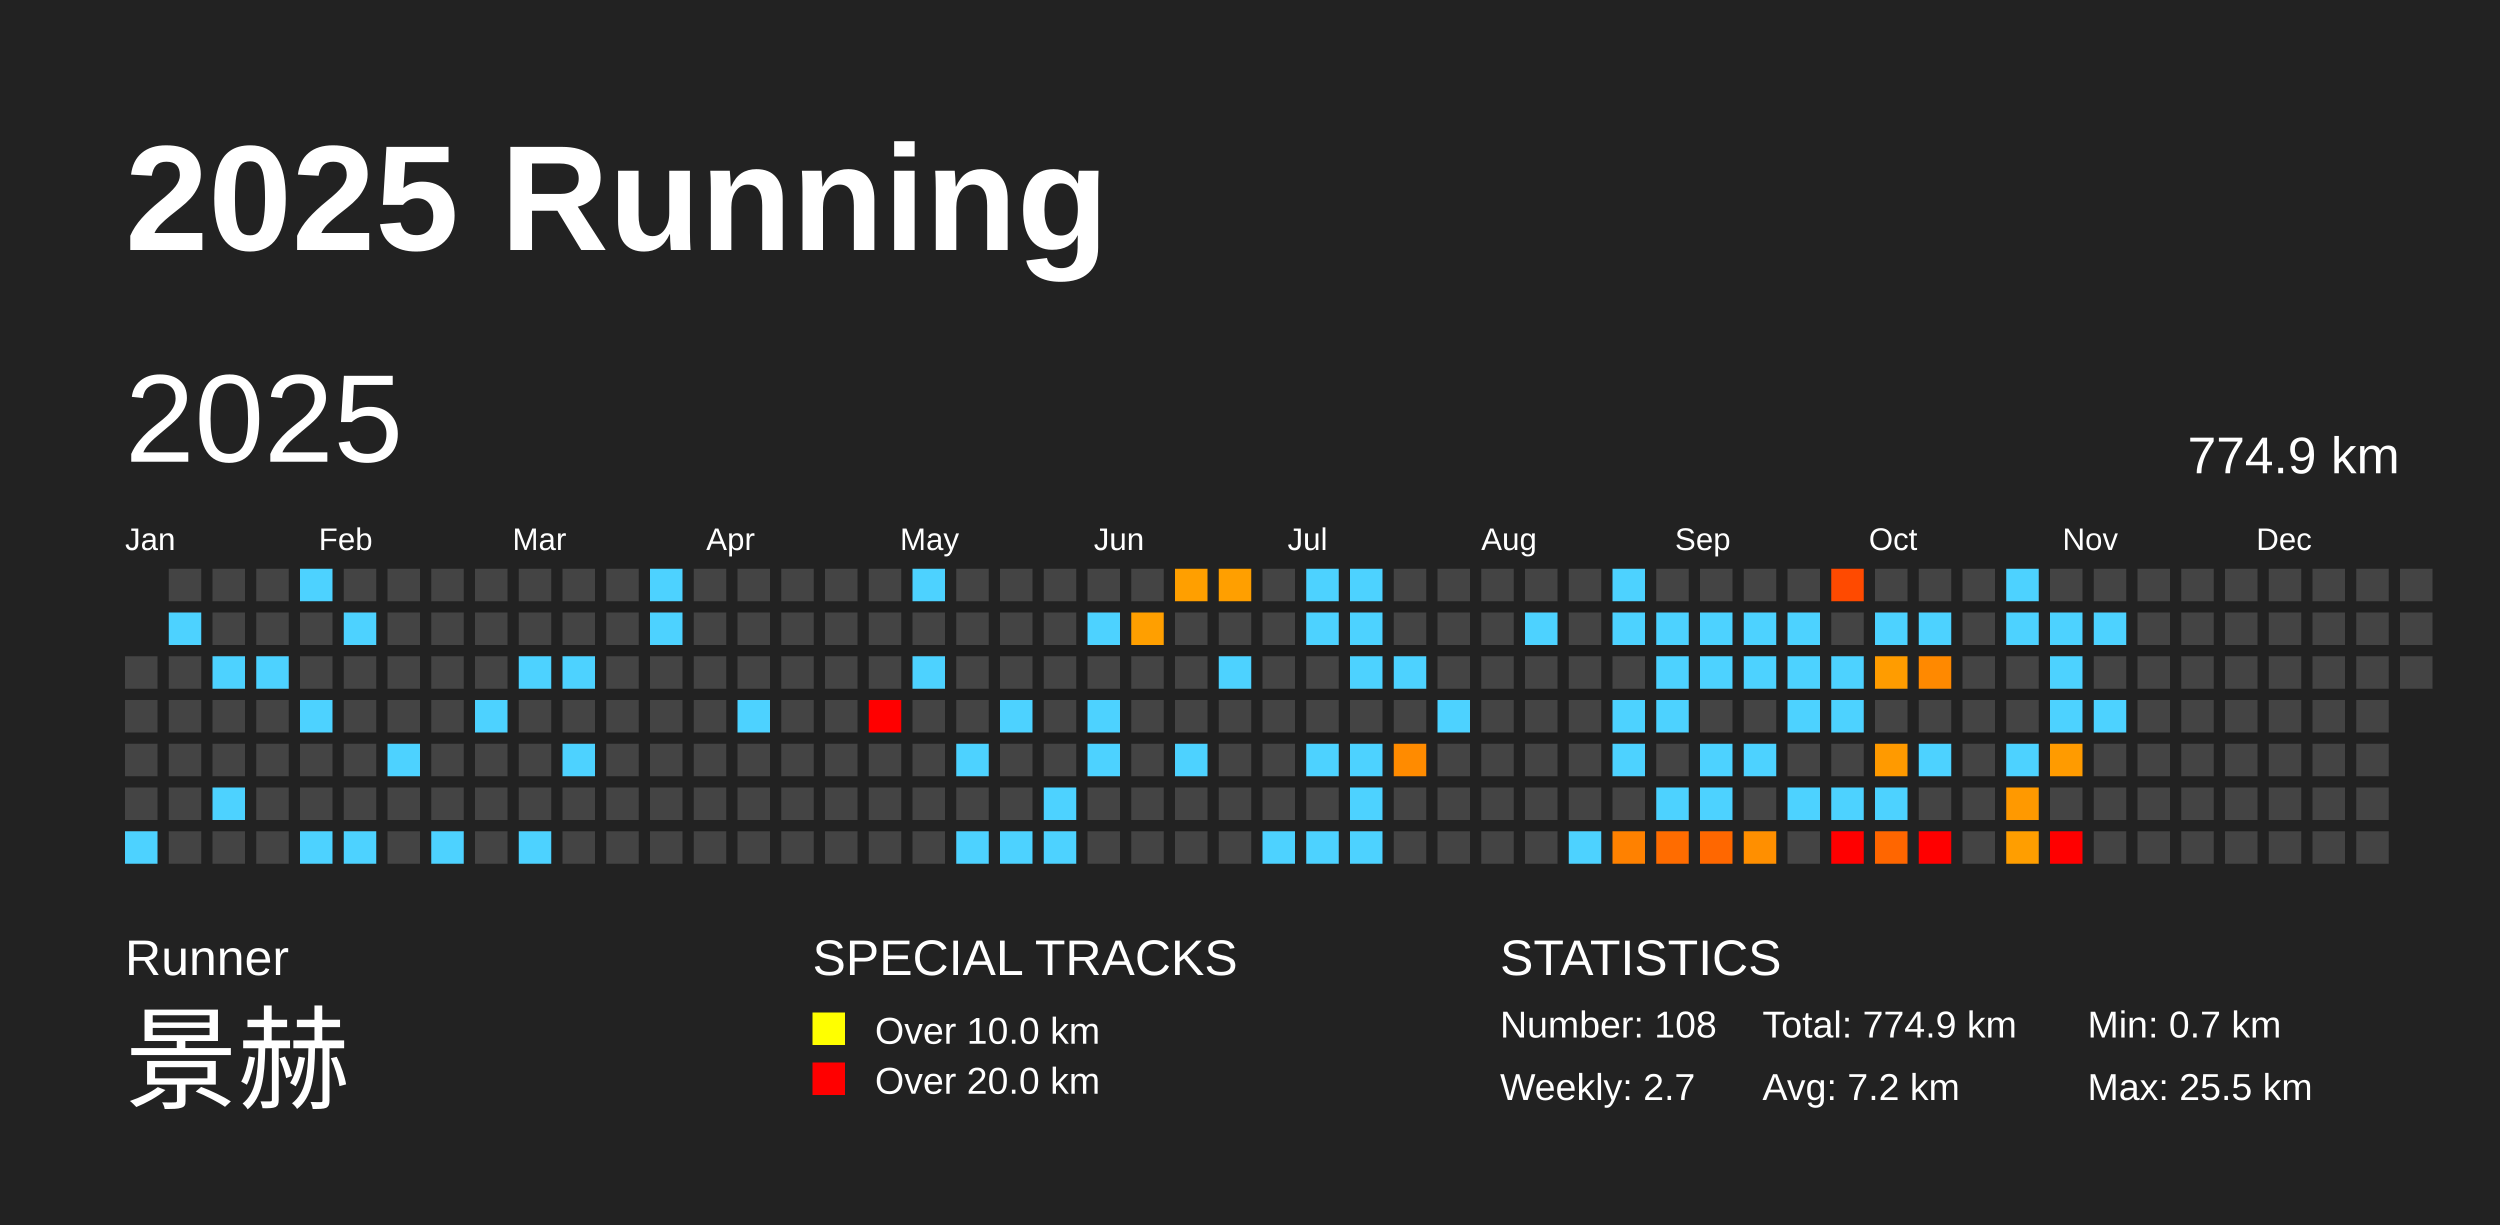
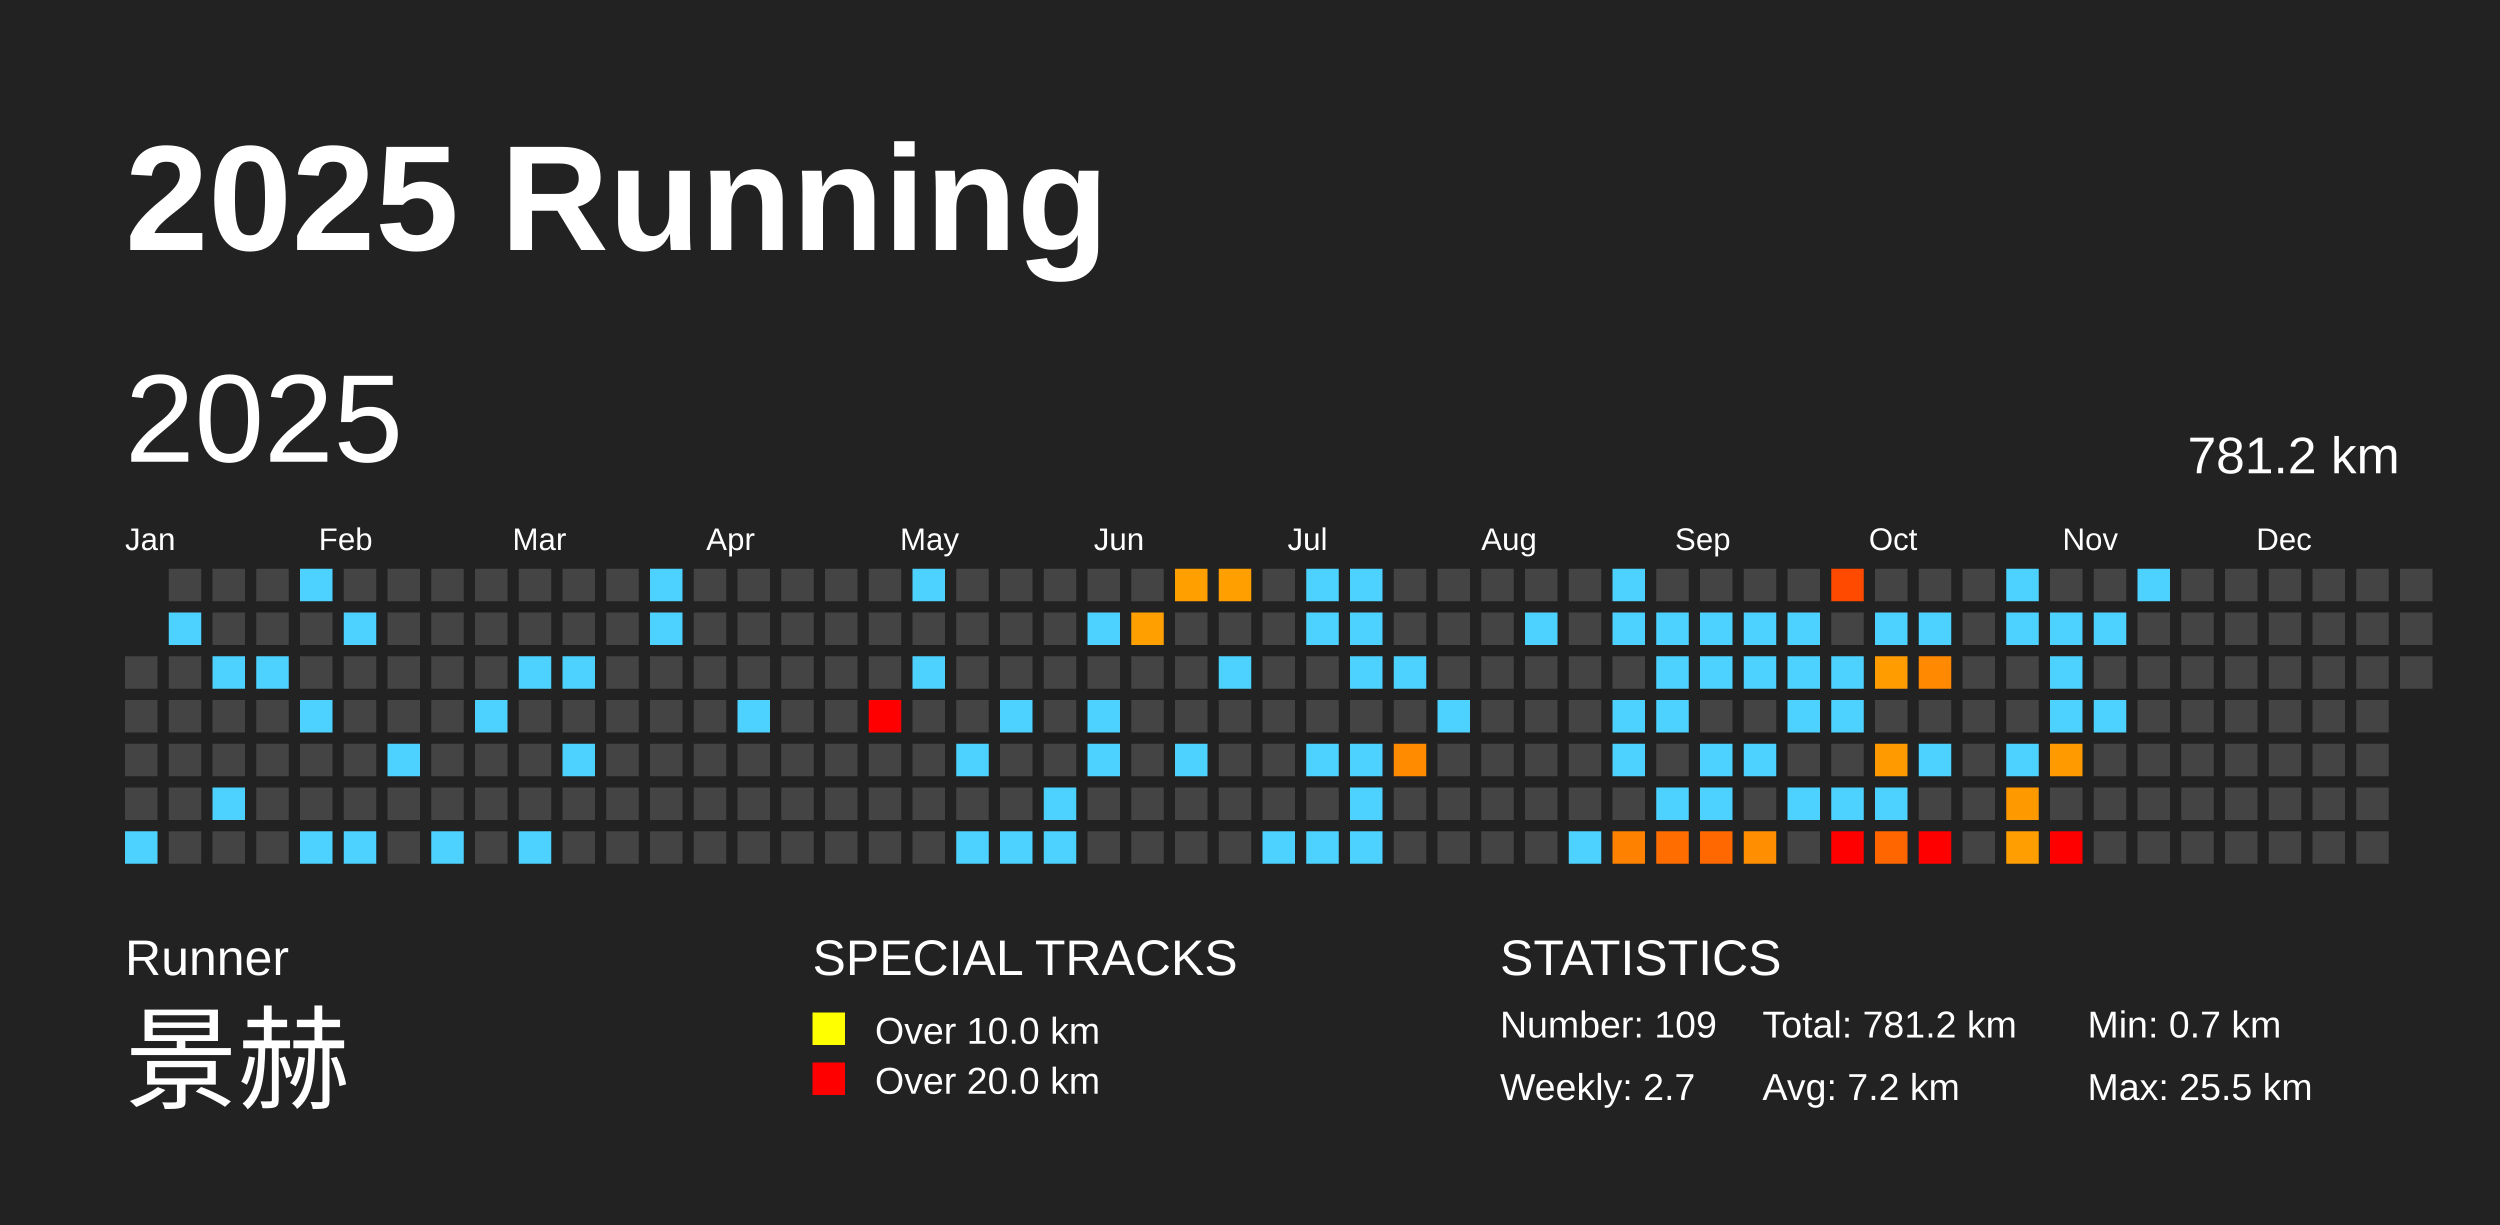
<svg xmlns="http://www.w3.org/2000/svg" baseProfile="full" height="98mm" version="1.1" viewBox="0,0,200,98" width="200mm">
  <defs />
  <rect fill="#222222" height="98" width="200" x="0" y="0" />
  <text fill="#FFFFFF" style="font-size:12px; font-family:Arial; font-weight:bold;" x="10" y="20">2025 Running</text>
  <text fill="#FFFFFF" style="font-size:4px; font-family:Arial" x="10" y="78">Runner</text>
  <text fill="#FFFFFF" style="font-size:9px; font-family:Arial" x="10" y="88">景赫</text>
  <text fill="#FFFFFF" style="font-size:4px; font-family:Arial" x="65" y="78">SPECIAL TRACKS</text>
  <rect fill="yellow" height="2.6" width="2.6" x="65" y="81" />
  <text fill="#FFFFFF" style="font-size:3px; font-family:Arial" x="70" y="83.5">Over 10.0 km</text>
  <rect fill="red" height="2.6" width="2.6" x="65" y="85" />
  <text fill="#FFFFFF" style="font-size:3px; font-family:Arial" x="70" y="87.5">Over 20.0 km</text>
  <text fill="#FFFFFF" style="font-size:4px; font-family:Arial" x="120" y="78">STATISTICS</text>
-   <text fill="#FFFFFF" style="font-size:3px; font-family:Arial" x="120" y="83">Number: 108</text>
+   <text fill="#FFFFFF" style="font-size:3px; font-family:Arial" x="120" y="83">Number: 109</text>
  <text fill="#FFFFFF" style="font-size:3px; font-family:Arial" x="120" y="88">Weekly: 2.7</text>
-   <text fill="#FFFFFF" style="font-size:3px; font-family:Arial" x="141" y="83">Total: 774.9 km</text>
+   <text fill="#FFFFFF" style="font-size:3px; font-family:Arial" x="141" y="83">Total: 781.2 km</text>
  <text fill="#FFFFFF" style="font-size:3px; font-family:Arial" x="141" y="88">Avg: 7.2 km</text>
  <text fill="#FFFFFF" style="font-size:3px; font-family:Arial" x="167" y="83">Min: 0.7 km</text>
  <text fill="#FFFFFF" style="font-size:3px; font-family:Arial" x="167" y="88">Max: 25.5 km</text>
  <text dominant-baseline="hanging" fill="#FFFFFF" style="font-size:10.0px; font-family:Arial;" x="10" y="30">2025</text>
-   <text dominant-baseline="hanging" fill="#FFFFFF" style="font-size:4.125px; font-family:Arial;" x="175" y="35">774.9 km</text>
+   <text dominant-baseline="hanging" fill="#FFFFFF" style="font-size:4.125px; font-family:Arial;" x="175" y="35">781.2 km</text>
  <text fill="#FFFFFF" style="font-size:2.5px; font-family:Arial" x="10.0" y="44">Jan</text>
  <text fill="#FFFFFF" style="font-size:2.5px; font-family:Arial" x="25.5" y="44">Feb</text>
  <text fill="#FFFFFF" style="font-size:2.5px; font-family:Arial" x="41.0" y="44">Mar</text>
  <text fill="#FFFFFF" style="font-size:2.5px; font-family:Arial" x="56.5" y="44">Apr</text>
  <text fill="#FFFFFF" style="font-size:2.5px; font-family:Arial" x="72.0" y="44">May</text>
  <text fill="#FFFFFF" style="font-size:2.5px; font-family:Arial" x="87.5" y="44">Jun</text>
  <text fill="#FFFFFF" style="font-size:2.5px; font-family:Arial" x="103.0" y="44">Jul</text>
  <text fill="#FFFFFF" style="font-size:2.5px; font-family:Arial" x="118.5" y="44">Aug</text>
  <text fill="#FFFFFF" style="font-size:2.5px; font-family:Arial" x="134.0" y="44">Sep</text>
  <text fill="#FFFFFF" style="font-size:2.5px; font-family:Arial" x="149.5" y="44">Oct</text>
  <text fill="#FFFFFF" style="font-size:2.5px; font-family:Arial" x="165.0" y="44">Nov</text>
  <text fill="#FFFFFF" style="font-size:2.5px; font-family:Arial" x="180.5" y="44">Dec</text>
  <rect fill="#444444" height="2.6" width="2.6" x="10.0" y="52.5" />
  <rect fill="#444444" height="2.6" width="2.6" x="10.0" y="56.0" />
  <rect fill="#444444" height="2.6" width="2.6" x="10.0" y="59.5" />
  <rect fill="#444444" height="2.6" width="2.6" x="10.0" y="63.0" />
  <rect fill="#4dd2ff" height="2.6" width="2.6" x="10.0" y="66.5" />
  <rect fill="#444444" height="2.6" width="2.6" x="13.5" y="45.5" />
  <rect fill="#4dd2ff" height="2.6" width="2.6" x="13.5" y="49.0" />
  <rect fill="#444444" height="2.6" width="2.6" x="13.5" y="52.5" />
  <rect fill="#444444" height="2.6" width="2.6" x="13.5" y="56.0" />
  <rect fill="#444444" height="2.6" width="2.6" x="13.5" y="59.5" />
  <rect fill="#444444" height="2.6" width="2.6" x="13.5" y="63.0" />
  <rect fill="#444444" height="2.6" width="2.6" x="13.5" y="66.5" />
  <rect fill="#444444" height="2.6" width="2.6" x="17.0" y="45.5" />
  <rect fill="#444444" height="2.6" width="2.6" x="17.0" y="49.0" />
  <rect fill="#4dd2ff" height="2.6" width="2.6" x="17.0" y="52.5" />
  <rect fill="#444444" height="2.6" width="2.6" x="17.0" y="56.0" />
  <rect fill="#444444" height="2.6" width="2.6" x="17.0" y="59.5" />
  <rect fill="#4dd2ff" height="2.6" width="2.6" x="17.0" y="63.0" />
  <rect fill="#444444" height="2.6" width="2.6" x="17.0" y="66.5" />
  <rect fill="#444444" height="2.6" width="2.6" x="20.5" y="45.5" />
  <rect fill="#444444" height="2.6" width="2.6" x="20.5" y="49.0" />
  <rect fill="#4dd2ff" height="2.6" width="2.6" x="20.5" y="52.5" />
  <rect fill="#444444" height="2.6" width="2.6" x="20.5" y="56.0" />
  <rect fill="#444444" height="2.6" width="2.6" x="20.5" y="59.5" />
  <rect fill="#444444" height="2.6" width="2.6" x="20.5" y="63.0" />
  <rect fill="#444444" height="2.6" width="2.6" x="20.5" y="66.5" />
  <rect fill="#4dd2ff" height="2.6" width="2.6" x="24.0" y="45.5" />
  <rect fill="#444444" height="2.6" width="2.6" x="24.0" y="49.0" />
  <rect fill="#444444" height="2.6" width="2.6" x="24.0" y="52.5" />
  <rect fill="#4dd2ff" height="2.6" width="2.6" x="24.0" y="56.0" />
  <rect fill="#444444" height="2.6" width="2.6" x="24.0" y="59.5" />
  <rect fill="#444444" height="2.6" width="2.6" x="24.0" y="63.0" />
  <rect fill="#4dd2ff" height="2.6" width="2.6" x="24.0" y="66.5" />
  <rect fill="#444444" height="2.6" width="2.6" x="27.5" y="45.5" />
  <rect fill="#4dd2ff" height="2.6" width="2.6" x="27.5" y="49.0" />
  <rect fill="#444444" height="2.6" width="2.6" x="27.5" y="52.5" />
  <rect fill="#444444" height="2.6" width="2.6" x="27.5" y="56.0" />
  <rect fill="#444444" height="2.6" width="2.6" x="27.5" y="59.5" />
  <rect fill="#444444" height="2.6" width="2.6" x="27.5" y="63.0" />
  <rect fill="#4dd2ff" height="2.6" width="2.6" x="27.5" y="66.5" />
  <rect fill="#444444" height="2.6" width="2.6" x="31.0" y="45.5" />
  <rect fill="#444444" height="2.6" width="2.6" x="31.0" y="49.0" />
  <rect fill="#444444" height="2.6" width="2.6" x="31.0" y="52.5" />
  <rect fill="#444444" height="2.6" width="2.6" x="31.0" y="56.0" />
  <rect fill="#4dd2ff" height="2.6" width="2.6" x="31.0" y="59.5" />
  <rect fill="#444444" height="2.6" width="2.6" x="31.0" y="63.0" />
  <rect fill="#444444" height="2.6" width="2.6" x="31.0" y="66.5" />
  <rect fill="#444444" height="2.6" width="2.6" x="34.5" y="45.5" />
  <rect fill="#444444" height="2.6" width="2.6" x="34.5" y="49.0" />
  <rect fill="#444444" height="2.6" width="2.6" x="34.5" y="52.5" />
  <rect fill="#444444" height="2.6" width="2.6" x="34.5" y="56.0" />
  <rect fill="#444444" height="2.6" width="2.6" x="34.5" y="59.5" />
  <rect fill="#444444" height="2.6" width="2.6" x="34.5" y="63.0" />
  <rect fill="#4dd2ff" height="2.6" width="2.6" x="34.5" y="66.5" />
  <rect fill="#444444" height="2.6" width="2.6" x="38.0" y="45.5" />
  <rect fill="#444444" height="2.6" width="2.6" x="38.0" y="49.0" />
  <rect fill="#444444" height="2.6" width="2.6" x="38.0" y="52.5" />
  <rect fill="#4dd2ff" height="2.6" width="2.6" x="38.0" y="56.0" />
  <rect fill="#444444" height="2.6" width="2.6" x="38.0" y="59.5" />
  <rect fill="#444444" height="2.6" width="2.6" x="38.0" y="63.0" />
  <rect fill="#444444" height="2.6" width="2.6" x="38.0" y="66.5" />
  <rect fill="#444444" height="2.6" width="2.6" x="41.5" y="45.5" />
  <rect fill="#444444" height="2.6" width="2.6" x="41.5" y="49.0" />
  <rect fill="#4dd2ff" height="2.6" width="2.6" x="41.5" y="52.5" />
  <rect fill="#444444" height="2.6" width="2.6" x="41.5" y="56.0" />
  <rect fill="#444444" height="2.6" width="2.6" x="41.5" y="59.5" />
  <rect fill="#444444" height="2.6" width="2.6" x="41.5" y="63.0" />
  <rect fill="#4dd2ff" height="2.6" width="2.6" x="41.5" y="66.5" />
  <rect fill="#444444" height="2.6" width="2.6" x="45.0" y="45.5" />
  <rect fill="#444444" height="2.6" width="2.6" x="45.0" y="49.0" />
  <rect fill="#4dd2ff" height="2.6" width="2.6" x="45.0" y="52.5" />
  <rect fill="#444444" height="2.6" width="2.6" x="45.0" y="56.0" />
  <rect fill="#4dd2ff" height="2.6" width="2.6" x="45.0" y="59.5" />
  <rect fill="#444444" height="2.6" width="2.6" x="45.0" y="63.0" />
  <rect fill="#444444" height="2.6" width="2.6" x="45.0" y="66.5" />
  <rect fill="#444444" height="2.6" width="2.6" x="48.5" y="45.5" />
  <rect fill="#444444" height="2.6" width="2.6" x="48.5" y="49.0" />
  <rect fill="#444444" height="2.6" width="2.6" x="48.5" y="52.5" />
  <rect fill="#444444" height="2.6" width="2.6" x="48.5" y="56.0" />
  <rect fill="#444444" height="2.6" width="2.6" x="48.5" y="59.5" />
  <rect fill="#444444" height="2.6" width="2.6" x="48.5" y="63.0" />
  <rect fill="#444444" height="2.6" width="2.6" x="48.5" y="66.5" />
  <rect fill="#4dd2ff" height="2.6" width="2.6" x="52.0" y="45.5" />
  <rect fill="#4dd2ff" height="2.6" width="2.6" x="52.0" y="49.0" />
  <rect fill="#444444" height="2.6" width="2.6" x="52.0" y="52.5" />
  <rect fill="#444444" height="2.6" width="2.6" x="52.0" y="56.0" />
  <rect fill="#444444" height="2.6" width="2.6" x="52.0" y="59.5" />
  <rect fill="#444444" height="2.6" width="2.6" x="52.0" y="63.0" />
  <rect fill="#444444" height="2.6" width="2.6" x="52.0" y="66.5" />
  <rect fill="#444444" height="2.6" width="2.6" x="55.5" y="45.5" />
  <rect fill="#444444" height="2.6" width="2.6" x="55.5" y="49.0" />
  <rect fill="#444444" height="2.6" width="2.6" x="55.5" y="52.5" />
  <rect fill="#444444" height="2.6" width="2.6" x="55.5" y="56.0" />
  <rect fill="#444444" height="2.6" width="2.6" x="55.5" y="59.5" />
  <rect fill="#444444" height="2.6" width="2.6" x="55.5" y="63.0" />
  <rect fill="#444444" height="2.6" width="2.6" x="55.5" y="66.5" />
  <rect fill="#444444" height="2.6" width="2.6" x="59.0" y="45.5" />
  <rect fill="#444444" height="2.6" width="2.6" x="59.0" y="49.0" />
  <rect fill="#444444" height="2.6" width="2.6" x="59.0" y="52.5" />
  <rect fill="#4dd2ff" height="2.6" width="2.6" x="59.0" y="56.0" />
  <rect fill="#444444" height="2.6" width="2.6" x="59.0" y="59.5" />
  <rect fill="#444444" height="2.6" width="2.6" x="59.0" y="63.0" />
  <rect fill="#444444" height="2.6" width="2.6" x="59.0" y="66.5" />
  <rect fill="#444444" height="2.6" width="2.6" x="62.5" y="45.5" />
  <rect fill="#444444" height="2.6" width="2.6" x="62.5" y="49.0" />
  <rect fill="#444444" height="2.6" width="2.6" x="62.5" y="52.5" />
  <rect fill="#444444" height="2.6" width="2.6" x="62.5" y="56.0" />
  <rect fill="#444444" height="2.6" width="2.6" x="62.5" y="59.5" />
  <rect fill="#444444" height="2.6" width="2.6" x="62.5" y="63.0" />
  <rect fill="#444444" height="2.6" width="2.6" x="62.5" y="66.5" />
  <rect fill="#444444" height="2.6" width="2.6" x="66.0" y="45.5" />
  <rect fill="#444444" height="2.6" width="2.6" x="66.0" y="49.0" />
  <rect fill="#444444" height="2.6" width="2.6" x="66.0" y="52.5" />
  <rect fill="#444444" height="2.6" width="2.6" x="66.0" y="56.0" />
  <rect fill="#444444" height="2.6" width="2.6" x="66.0" y="59.5" />
  <rect fill="#444444" height="2.6" width="2.6" x="66.0" y="63.0" />
  <rect fill="#444444" height="2.6" width="2.6" x="66.0" y="66.5" />
  <rect fill="#444444" height="2.6" width="2.6" x="69.5" y="45.5" />
  <rect fill="#444444" height="2.6" width="2.6" x="69.5" y="49.0" />
  <rect fill="#444444" height="2.6" width="2.6" x="69.5" y="52.5" />
  <rect fill="red" height="2.6" width="2.6" x="69.5" y="56.0" />
  <rect fill="#444444" height="2.6" width="2.6" x="69.5" y="59.5" />
  <rect fill="#444444" height="2.6" width="2.6" x="69.5" y="63.0" />
  <rect fill="#444444" height="2.6" width="2.6" x="69.5" y="66.5" />
  <rect fill="#4dd2ff" height="2.6" width="2.6" x="73.0" y="45.5" />
  <rect fill="#444444" height="2.6" width="2.6" x="73.0" y="49.0" />
  <rect fill="#4dd2ff" height="2.6" width="2.6" x="73.0" y="52.5" />
  <rect fill="#444444" height="2.6" width="2.6" x="73.0" y="56.0" />
  <rect fill="#444444" height="2.6" width="2.6" x="73.0" y="59.5" />
  <rect fill="#444444" height="2.6" width="2.6" x="73.0" y="63.0" />
  <rect fill="#444444" height="2.6" width="2.6" x="73.0" y="66.5" />
  <rect fill="#444444" height="2.6" width="2.6" x="76.5" y="45.5" />
  <rect fill="#444444" height="2.6" width="2.6" x="76.5" y="49.0" />
  <rect fill="#444444" height="2.6" width="2.6" x="76.5" y="52.5" />
  <rect fill="#444444" height="2.6" width="2.6" x="76.5" y="56.0" />
  <rect fill="#4dd2ff" height="2.6" width="2.6" x="76.5" y="59.5" />
  <rect fill="#444444" height="2.6" width="2.6" x="76.5" y="63.0" />
  <rect fill="#4dd2ff" height="2.6" width="2.6" x="76.5" y="66.5" />
  <rect fill="#444444" height="2.6" width="2.6" x="80.0" y="45.5" />
  <rect fill="#444444" height="2.6" width="2.6" x="80.0" y="49.0" />
  <rect fill="#444444" height="2.6" width="2.6" x="80.0" y="52.5" />
  <rect fill="#4dd2ff" height="2.6" width="2.6" x="80.0" y="56.0" />
  <rect fill="#444444" height="2.6" width="2.6" x="80.0" y="59.5" />
  <rect fill="#444444" height="2.6" width="2.6" x="80.0" y="63.0" />
  <rect fill="#4dd2ff" height="2.6" width="2.6" x="80.0" y="66.5" />
  <rect fill="#444444" height="2.6" width="2.6" x="83.5" y="45.5" />
  <rect fill="#444444" height="2.6" width="2.6" x="83.5" y="49.0" />
  <rect fill="#444444" height="2.6" width="2.6" x="83.5" y="52.5" />
  <rect fill="#444444" height="2.6" width="2.6" x="83.5" y="56.0" />
  <rect fill="#444444" height="2.6" width="2.6" x="83.5" y="59.5" />
  <rect fill="#4dd2ff" height="2.6" width="2.6" x="83.5" y="63.0" />
  <rect fill="#4dd2ff" height="2.6" width="2.6" x="83.5" y="66.5" />
  <rect fill="#444444" height="2.6" width="2.6" x="87.0" y="45.5" />
  <rect fill="#4dd2ff" height="2.6" width="2.6" x="87.0" y="49.0" />
  <rect fill="#444444" height="2.6" width="2.6" x="87.0" y="52.5" />
  <rect fill="#4dd2ff" height="2.6" width="2.6" x="87.0" y="56.0" />
  <rect fill="#4dd2ff" height="2.6" width="2.6" x="87.0" y="59.5" />
  <rect fill="#444444" height="2.6" width="2.6" x="87.0" y="63.0" />
  <rect fill="#444444" height="2.6" width="2.6" x="87.0" y="66.5" />
  <rect fill="#444444" height="2.6" width="2.6" x="90.5" y="45.5" />
  <rect fill="#ff9f00" height="2.6" width="2.6" x="90.5" y="49.0" />
  <rect fill="#444444" height="2.6" width="2.6" x="90.5" y="52.5" />
  <rect fill="#444444" height="2.6" width="2.6" x="90.5" y="56.0" />
  <rect fill="#444444" height="2.6" width="2.6" x="90.5" y="59.5" />
  <rect fill="#444444" height="2.6" width="2.6" x="90.5" y="63.0" />
  <rect fill="#444444" height="2.6" width="2.6" x="90.5" y="66.5" />
  <rect fill="#ff9f00" height="2.6" width="2.6" x="94.0" y="45.5" />
  <rect fill="#444444" height="2.6" width="2.6" x="94.0" y="49.0" />
  <rect fill="#444444" height="2.6" width="2.6" x="94.0" y="52.5" />
  <rect fill="#444444" height="2.6" width="2.6" x="94.0" y="56.0" />
  <rect fill="#4dd2ff" height="2.6" width="2.6" x="94.0" y="59.5" />
  <rect fill="#444444" height="2.6" width="2.6" x="94.0" y="63.0" />
  <rect fill="#444444" height="2.6" width="2.6" x="94.0" y="66.5" />
  <rect fill="#ff9f00" height="2.6" width="2.6" x="97.5" y="45.5" />
  <rect fill="#444444" height="2.6" width="2.6" x="97.5" y="49.0" />
  <rect fill="#4dd2ff" height="2.6" width="2.6" x="97.5" y="52.5" />
  <rect fill="#444444" height="2.6" width="2.6" x="97.5" y="56.0" />
  <rect fill="#444444" height="2.6" width="2.6" x="97.5" y="59.5" />
  <rect fill="#444444" height="2.6" width="2.6" x="97.5" y="63.0" />
  <rect fill="#444444" height="2.6" width="2.6" x="97.5" y="66.5" />
  <rect fill="#444444" height="2.6" width="2.6" x="101.0" y="45.5" />
  <rect fill="#444444" height="2.6" width="2.6" x="101.0" y="49.0" />
  <rect fill="#444444" height="2.6" width="2.6" x="101.0" y="52.5" />
  <rect fill="#444444" height="2.6" width="2.6" x="101.0" y="56.0" />
  <rect fill="#444444" height="2.6" width="2.6" x="101.0" y="59.5" />
  <rect fill="#444444" height="2.6" width="2.6" x="101.0" y="63.0" />
  <rect fill="#4dd2ff" height="2.6" width="2.6" x="101.0" y="66.5" />
  <rect fill="#4dd2ff" height="2.6" width="2.6" x="104.5" y="45.5" />
  <rect fill="#4dd2ff" height="2.6" width="2.6" x="104.5" y="49.0" />
  <rect fill="#444444" height="2.6" width="2.6" x="104.5" y="52.5" />
  <rect fill="#444444" height="2.6" width="2.6" x="104.5" y="56.0" />
  <rect fill="#4dd2ff" height="2.6" width="2.6" x="104.5" y="59.5" />
  <rect fill="#444444" height="2.6" width="2.6" x="104.5" y="63.0" />
  <rect fill="#4dd2ff" height="2.6" width="2.6" x="104.5" y="66.5" />
  <rect fill="#4dd2ff" height="2.6" width="2.6" x="108.0" y="45.5" />
  <rect fill="#4dd2ff" height="2.6" width="2.6" x="108.0" y="49.0" />
  <rect fill="#4dd2ff" height="2.6" width="2.6" x="108.0" y="52.5" />
  <rect fill="#444444" height="2.6" width="2.6" x="108.0" y="56.0" />
  <rect fill="#4dd2ff" height="2.6" width="2.6" x="108.0" y="59.5" />
  <rect fill="#4dd2ff" height="2.6" width="2.6" x="108.0" y="63.0" />
  <rect fill="#4dd2ff" height="2.6" width="2.6" x="108.0" y="66.5" />
  <rect fill="#444444" height="2.6" width="2.6" x="111.5" y="45.5" />
  <rect fill="#444444" height="2.6" width="2.6" x="111.5" y="49.0" />
  <rect fill="#4dd2ff" height="2.6" width="2.6" x="111.5" y="52.5" />
  <rect fill="#444444" height="2.6" width="2.6" x="111.5" y="56.0" />
  <rect fill="#ff8b00" height="2.6" width="2.6" x="111.5" y="59.5" />
  <rect fill="#444444" height="2.6" width="2.6" x="111.5" y="63.0" />
  <rect fill="#444444" height="2.6" width="2.6" x="111.5" y="66.5" />
  <rect fill="#444444" height="2.6" width="2.6" x="115.0" y="45.5" />
  <rect fill="#444444" height="2.6" width="2.6" x="115.0" y="49.0" />
  <rect fill="#444444" height="2.6" width="2.6" x="115.0" y="52.5" />
  <rect fill="#4dd2ff" height="2.6" width="2.6" x="115.0" y="56.0" />
  <rect fill="#444444" height="2.6" width="2.6" x="115.0" y="59.5" />
  <rect fill="#444444" height="2.6" width="2.6" x="115.0" y="63.0" />
  <rect fill="#444444" height="2.6" width="2.6" x="115.0" y="66.5" />
  <rect fill="#444444" height="2.6" width="2.6" x="118.5" y="45.5" />
  <rect fill="#444444" height="2.6" width="2.6" x="118.5" y="49.0" />
  <rect fill="#444444" height="2.6" width="2.6" x="118.5" y="52.5" />
  <rect fill="#444444" height="2.6" width="2.6" x="118.5" y="56.0" />
  <rect fill="#444444" height="2.6" width="2.6" x="118.5" y="59.5" />
  <rect fill="#444444" height="2.6" width="2.6" x="118.5" y="63.0" />
  <rect fill="#444444" height="2.6" width="2.6" x="118.5" y="66.5" />
  <rect fill="#444444" height="2.6" width="2.6" x="122.0" y="45.5" />
  <rect fill="#4dd2ff" height="2.6" width="2.6" x="122.0" y="49.0" />
  <rect fill="#444444" height="2.6" width="2.6" x="122.0" y="52.5" />
  <rect fill="#444444" height="2.6" width="2.6" x="122.0" y="56.0" />
  <rect fill="#444444" height="2.6" width="2.6" x="122.0" y="59.5" />
  <rect fill="#444444" height="2.6" width="2.6" x="122.0" y="63.0" />
  <rect fill="#444444" height="2.6" width="2.6" x="122.0" y="66.5" />
  <rect fill="#444444" height="2.6" width="2.6" x="125.5" y="45.5" />
  <rect fill="#444444" height="2.6" width="2.6" x="125.5" y="49.0" />
  <rect fill="#444444" height="2.6" width="2.6" x="125.5" y="52.5" />
  <rect fill="#444444" height="2.6" width="2.6" x="125.5" y="56.0" />
  <rect fill="#444444" height="2.6" width="2.6" x="125.5" y="59.5" />
  <rect fill="#444444" height="2.6" width="2.6" x="125.5" y="63.0" />
  <rect fill="#4dd2ff" height="2.6" width="2.6" x="125.5" y="66.5" />
  <rect fill="#4dd2ff" height="2.6" width="2.6" x="129.0" y="45.5" />
  <rect fill="#4dd2ff" height="2.6" width="2.6" x="129.0" y="49.0" />
  <rect fill="#444444" height="2.6" width="2.6" x="129.0" y="52.5" />
  <rect fill="#4dd2ff" height="2.6" width="2.6" x="129.0" y="56.0" />
  <rect fill="#4dd2ff" height="2.6" width="2.6" x="129.0" y="59.5" />
  <rect fill="#444444" height="2.6" width="2.6" x="129.0" y="63.0" />
  <rect fill="#ff8100" height="2.6" width="2.6" x="129.0" y="66.5" />
  <rect fill="#444444" height="2.6" width="2.6" x="132.5" y="45.5" />
  <rect fill="#4dd2ff" height="2.6" width="2.6" x="132.5" y="49.0" />
  <rect fill="#4dd2ff" height="2.6" width="2.6" x="132.5" y="52.5" />
  <rect fill="#4dd2ff" height="2.6" width="2.6" x="132.5" y="56.0" />
  <rect fill="#444444" height="2.6" width="2.6" x="132.5" y="59.5" />
  <rect fill="#4dd2ff" height="2.6" width="2.6" x="132.5" y="63.0" />
  <rect fill="#ff6c00" height="2.6" width="2.6" x="132.5" y="66.5" />
  <rect fill="#444444" height="2.6" width="2.6" x="136.0" y="45.5" />
  <rect fill="#4dd2ff" height="2.6" width="2.6" x="136.0" y="49.0" />
  <rect fill="#4dd2ff" height="2.6" width="2.6" x="136.0" y="52.5" />
  <rect fill="#444444" height="2.6" width="2.6" x="136.0" y="56.0" />
  <rect fill="#4dd2ff" height="2.6" width="2.6" x="136.0" y="59.5" />
  <rect fill="#4dd2ff" height="2.6" width="2.6" x="136.0" y="63.0" />
  <rect fill="#ff6700" height="2.6" width="2.6" x="136.0" y="66.5" />
  <rect fill="#444444" height="2.6" width="2.6" x="139.5" y="45.5" />
  <rect fill="#4dd2ff" height="2.6" width="2.6" x="139.5" y="49.0" />
  <rect fill="#4dd2ff" height="2.6" width="2.6" x="139.5" y="52.5" />
  <rect fill="#444444" height="2.6" width="2.6" x="139.5" y="56.0" />
  <rect fill="#4dd2ff" height="2.6" width="2.6" x="139.5" y="59.5" />
  <rect fill="#444444" height="2.6" width="2.6" x="139.5" y="63.0" />
  <rect fill="#ff8f00" height="2.6" width="2.6" x="139.5" y="66.5" />
  <rect fill="#444444" height="2.6" width="2.6" x="143.0" y="45.5" />
  <rect fill="#4dd2ff" height="2.6" width="2.6" x="143.0" y="49.0" />
  <rect fill="#4dd2ff" height="2.6" width="2.6" x="143.0" y="52.5" />
  <rect fill="#4dd2ff" height="2.6" width="2.6" x="143.0" y="56.0" />
  <rect fill="#444444" height="2.6" width="2.6" x="143.0" y="59.5" />
  <rect fill="#4dd2ff" height="2.6" width="2.6" x="143.0" y="63.0" />
  <rect fill="#444444" height="2.6" width="2.6" x="143.0" y="66.5" />
  <rect fill="#ff4a00" height="2.6" width="2.6" x="146.5" y="45.5" />
  <rect fill="#444444" height="2.6" width="2.6" x="146.5" y="49.0" />
  <rect fill="#4dd2ff" height="2.6" width="2.6" x="146.5" y="52.5" />
  <rect fill="#4dd2ff" height="2.6" width="2.6" x="146.5" y="56.0" />
  <rect fill="#444444" height="2.6" width="2.6" x="146.5" y="59.5" />
  <rect fill="#4dd2ff" height="2.6" width="2.6" x="146.5" y="63.0" />
  <rect fill="red" height="2.6" width="2.6" x="146.5" y="66.5" />
  <rect fill="#444444" height="2.6" width="2.6" x="150.0" y="45.5" />
  <rect fill="#4dd2ff" height="2.6" width="2.6" x="150.0" y="49.0" />
  <rect fill="#ff9c00" height="2.6" width="2.6" x="150.0" y="52.5" />
  <rect fill="#444444" height="2.6" width="2.6" x="150.0" y="56.0" />
  <rect fill="#ff9a00" height="2.6" width="2.6" x="150.0" y="59.5" />
  <rect fill="#4dd2ff" height="2.6" width="2.6" x="150.0" y="63.0" />
  <rect fill="#ff6600" height="2.6" width="2.6" x="150.0" y="66.5" />
  <rect fill="#444444" height="2.6" width="2.6" x="153.5" y="45.5" />
  <rect fill="#4dd2ff" height="2.6" width="2.6" x="153.5" y="49.0" />
  <rect fill="#ff8900" height="2.6" width="2.6" x="153.5" y="52.5" />
  <rect fill="#444444" height="2.6" width="2.6" x="153.5" y="56.0" />
  <rect fill="#4dd2ff" height="2.6" width="2.6" x="153.5" y="59.5" />
  <rect fill="#444444" height="2.6" width="2.6" x="153.5" y="63.0" />
  <rect fill="red" height="2.6" width="2.6" x="153.5" y="66.5" />
  <rect fill="#444444" height="2.6" width="2.6" x="157.0" y="45.5" />
  <rect fill="#444444" height="2.6" width="2.6" x="157.0" y="49.0" />
  <rect fill="#444444" height="2.6" width="2.6" x="157.0" y="52.5" />
  <rect fill="#444444" height="2.6" width="2.6" x="157.0" y="56.0" />
  <rect fill="#444444" height="2.6" width="2.6" x="157.0" y="59.5" />
  <rect fill="#444444" height="2.6" width="2.6" x="157.0" y="63.0" />
  <rect fill="#444444" height="2.6" width="2.6" x="157.0" y="66.5" />
  <rect fill="#4dd2ff" height="2.6" width="2.6" x="160.5" y="45.5" />
  <rect fill="#4dd2ff" height="2.6" width="2.6" x="160.5" y="49.0" />
  <rect fill="#444444" height="2.6" width="2.6" x="160.5" y="52.5" />
  <rect fill="#444444" height="2.6" width="2.6" x="160.5" y="56.0" />
  <rect fill="#4dd2ff" height="2.6" width="2.6" x="160.5" y="59.5" />
  <rect fill="#ff9900" height="2.6" width="2.6" x="160.5" y="63.0" />
  <rect fill="#ff9e00" height="2.6" width="2.6" x="160.5" y="66.5" />
  <rect fill="#444444" height="2.6" width="2.6" x="164.0" y="45.5" />
  <rect fill="#4dd2ff" height="2.6" width="2.6" x="164.0" y="49.0" />
  <rect fill="#4dd2ff" height="2.6" width="2.6" x="164.0" y="52.5" />
  <rect fill="#4dd2ff" height="2.6" width="2.6" x="164.0" y="56.0" />
  <rect fill="#ff9b00" height="2.6" width="2.6" x="164.0" y="59.5" />
  <rect fill="#444444" height="2.6" width="2.6" x="164.0" y="63.0" />
  <rect fill="red" height="2.6" width="2.6" x="164.0" y="66.5" />
  <rect fill="#444444" height="2.6" width="2.6" x="167.5" y="45.5" />
  <rect fill="#4dd2ff" height="2.6" width="2.6" x="167.5" y="49.0" />
  <rect fill="#444444" height="2.6" width="2.6" x="167.5" y="52.5" />
  <rect fill="#4dd2ff" height="2.6" width="2.6" x="167.5" y="56.0" />
  <rect fill="#444444" height="2.6" width="2.6" x="167.5" y="59.5" />
  <rect fill="#444444" height="2.6" width="2.6" x="167.5" y="63.0" />
  <rect fill="#444444" height="2.6" width="2.6" x="167.5" y="66.5" />
-   <rect fill="#444444" height="2.6" width="2.6" x="171.0" y="45.5" />
+   <rect fill="#4dd2ff" height="2.6" width="2.6" x="171.0" y="45.5" />
  <rect fill="#444444" height="2.6" width="2.6" x="171.0" y="49.0" />
  <rect fill="#444444" height="2.6" width="2.6" x="171.0" y="52.5" />
  <rect fill="#444444" height="2.6" width="2.6" x="171.0" y="56.0" />
  <rect fill="#444444" height="2.6" width="2.6" x="171.0" y="59.5" />
  <rect fill="#444444" height="2.6" width="2.6" x="171.0" y="63.0" />
  <rect fill="#444444" height="2.6" width="2.6" x="171.0" y="66.5" />
  <rect fill="#444444" height="2.6" width="2.6" x="174.5" y="45.5" />
  <rect fill="#444444" height="2.6" width="2.6" x="174.5" y="49.0" />
  <rect fill="#444444" height="2.6" width="2.6" x="174.5" y="52.5" />
  <rect fill="#444444" height="2.6" width="2.6" x="174.5" y="56.0" />
  <rect fill="#444444" height="2.6" width="2.6" x="174.5" y="59.5" />
  <rect fill="#444444" height="2.6" width="2.6" x="174.5" y="63.0" />
  <rect fill="#444444" height="2.6" width="2.6" x="174.5" y="66.5" />
  <rect fill="#444444" height="2.6" width="2.6" x="178.0" y="45.5" />
  <rect fill="#444444" height="2.6" width="2.6" x="178.0" y="49.0" />
  <rect fill="#444444" height="2.6" width="2.6" x="178.0" y="52.5" />
  <rect fill="#444444" height="2.6" width="2.6" x="178.0" y="56.0" />
  <rect fill="#444444" height="2.6" width="2.6" x="178.0" y="59.5" />
  <rect fill="#444444" height="2.6" width="2.6" x="178.0" y="63.0" />
  <rect fill="#444444" height="2.6" width="2.6" x="178.0" y="66.5" />
  <rect fill="#444444" height="2.6" width="2.6" x="181.5" y="45.5" />
  <rect fill="#444444" height="2.6" width="2.6" x="181.5" y="49.0" />
  <rect fill="#444444" height="2.6" width="2.6" x="181.5" y="52.5" />
  <rect fill="#444444" height="2.6" width="2.6" x="181.5" y="56.0" />
  <rect fill="#444444" height="2.6" width="2.6" x="181.5" y="59.5" />
  <rect fill="#444444" height="2.6" width="2.6" x="181.5" y="63.0" />
  <rect fill="#444444" height="2.6" width="2.6" x="181.5" y="66.5" />
  <rect fill="#444444" height="2.6" width="2.6" x="185.0" y="45.5" />
  <rect fill="#444444" height="2.6" width="2.6" x="185.0" y="49.0" />
  <rect fill="#444444" height="2.6" width="2.6" x="185.0" y="52.5" />
  <rect fill="#444444" height="2.6" width="2.6" x="185.0" y="56.0" />
  <rect fill="#444444" height="2.6" width="2.6" x="185.0" y="59.5" />
  <rect fill="#444444" height="2.6" width="2.6" x="185.0" y="63.0" />
  <rect fill="#444444" height="2.6" width="2.6" x="185.0" y="66.5" />
  <rect fill="#444444" height="2.6" width="2.6" x="188.5" y="45.5" />
  <rect fill="#444444" height="2.6" width="2.6" x="188.5" y="49.0" />
  <rect fill="#444444" height="2.6" width="2.6" x="188.5" y="52.5" />
  <rect fill="#444444" height="2.6" width="2.6" x="188.5" y="56.0" />
  <rect fill="#444444" height="2.6" width="2.6" x="188.5" y="59.5" />
  <rect fill="#444444" height="2.6" width="2.6" x="188.5" y="63.0" />
  <rect fill="#444444" height="2.6" width="2.6" x="188.5" y="66.5" />
  <rect fill="#444444" height="2.6" width="2.6" x="192.0" y="45.5" />
  <rect fill="#444444" height="2.6" width="2.6" x="192.0" y="49.0" />
  <rect fill="#444444" height="2.6" width="2.6" x="192.0" y="52.5" />
</svg>
